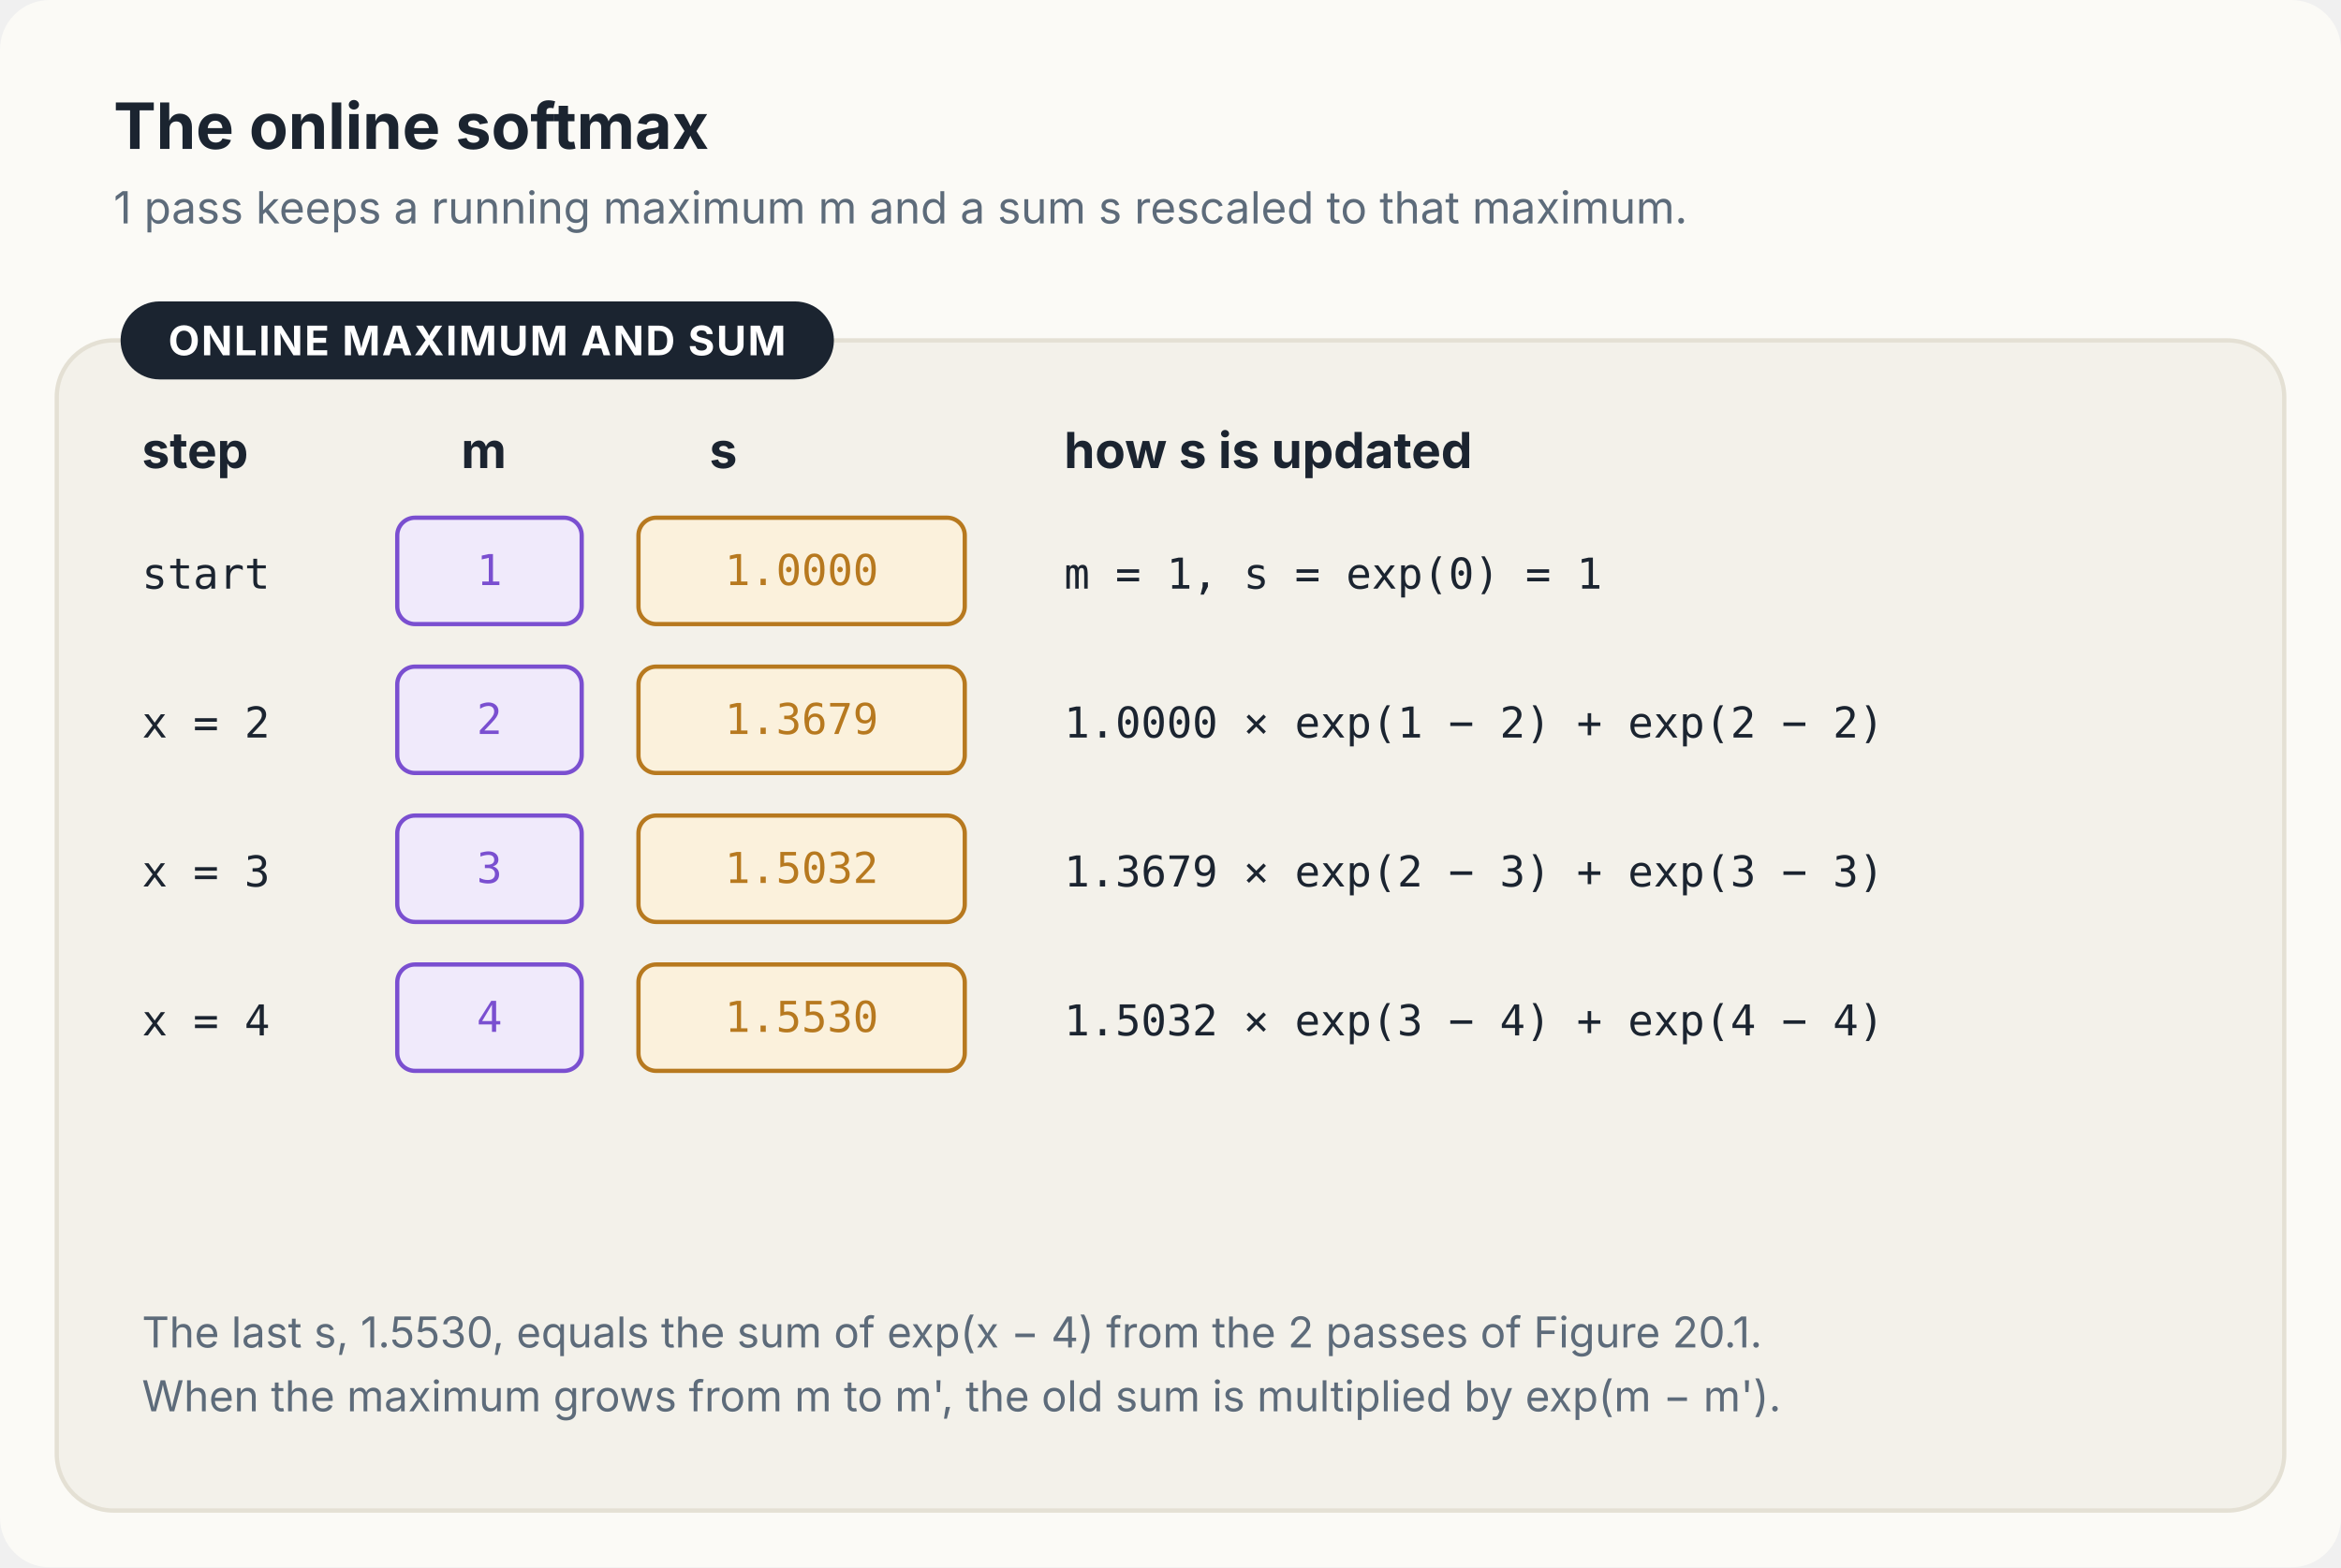
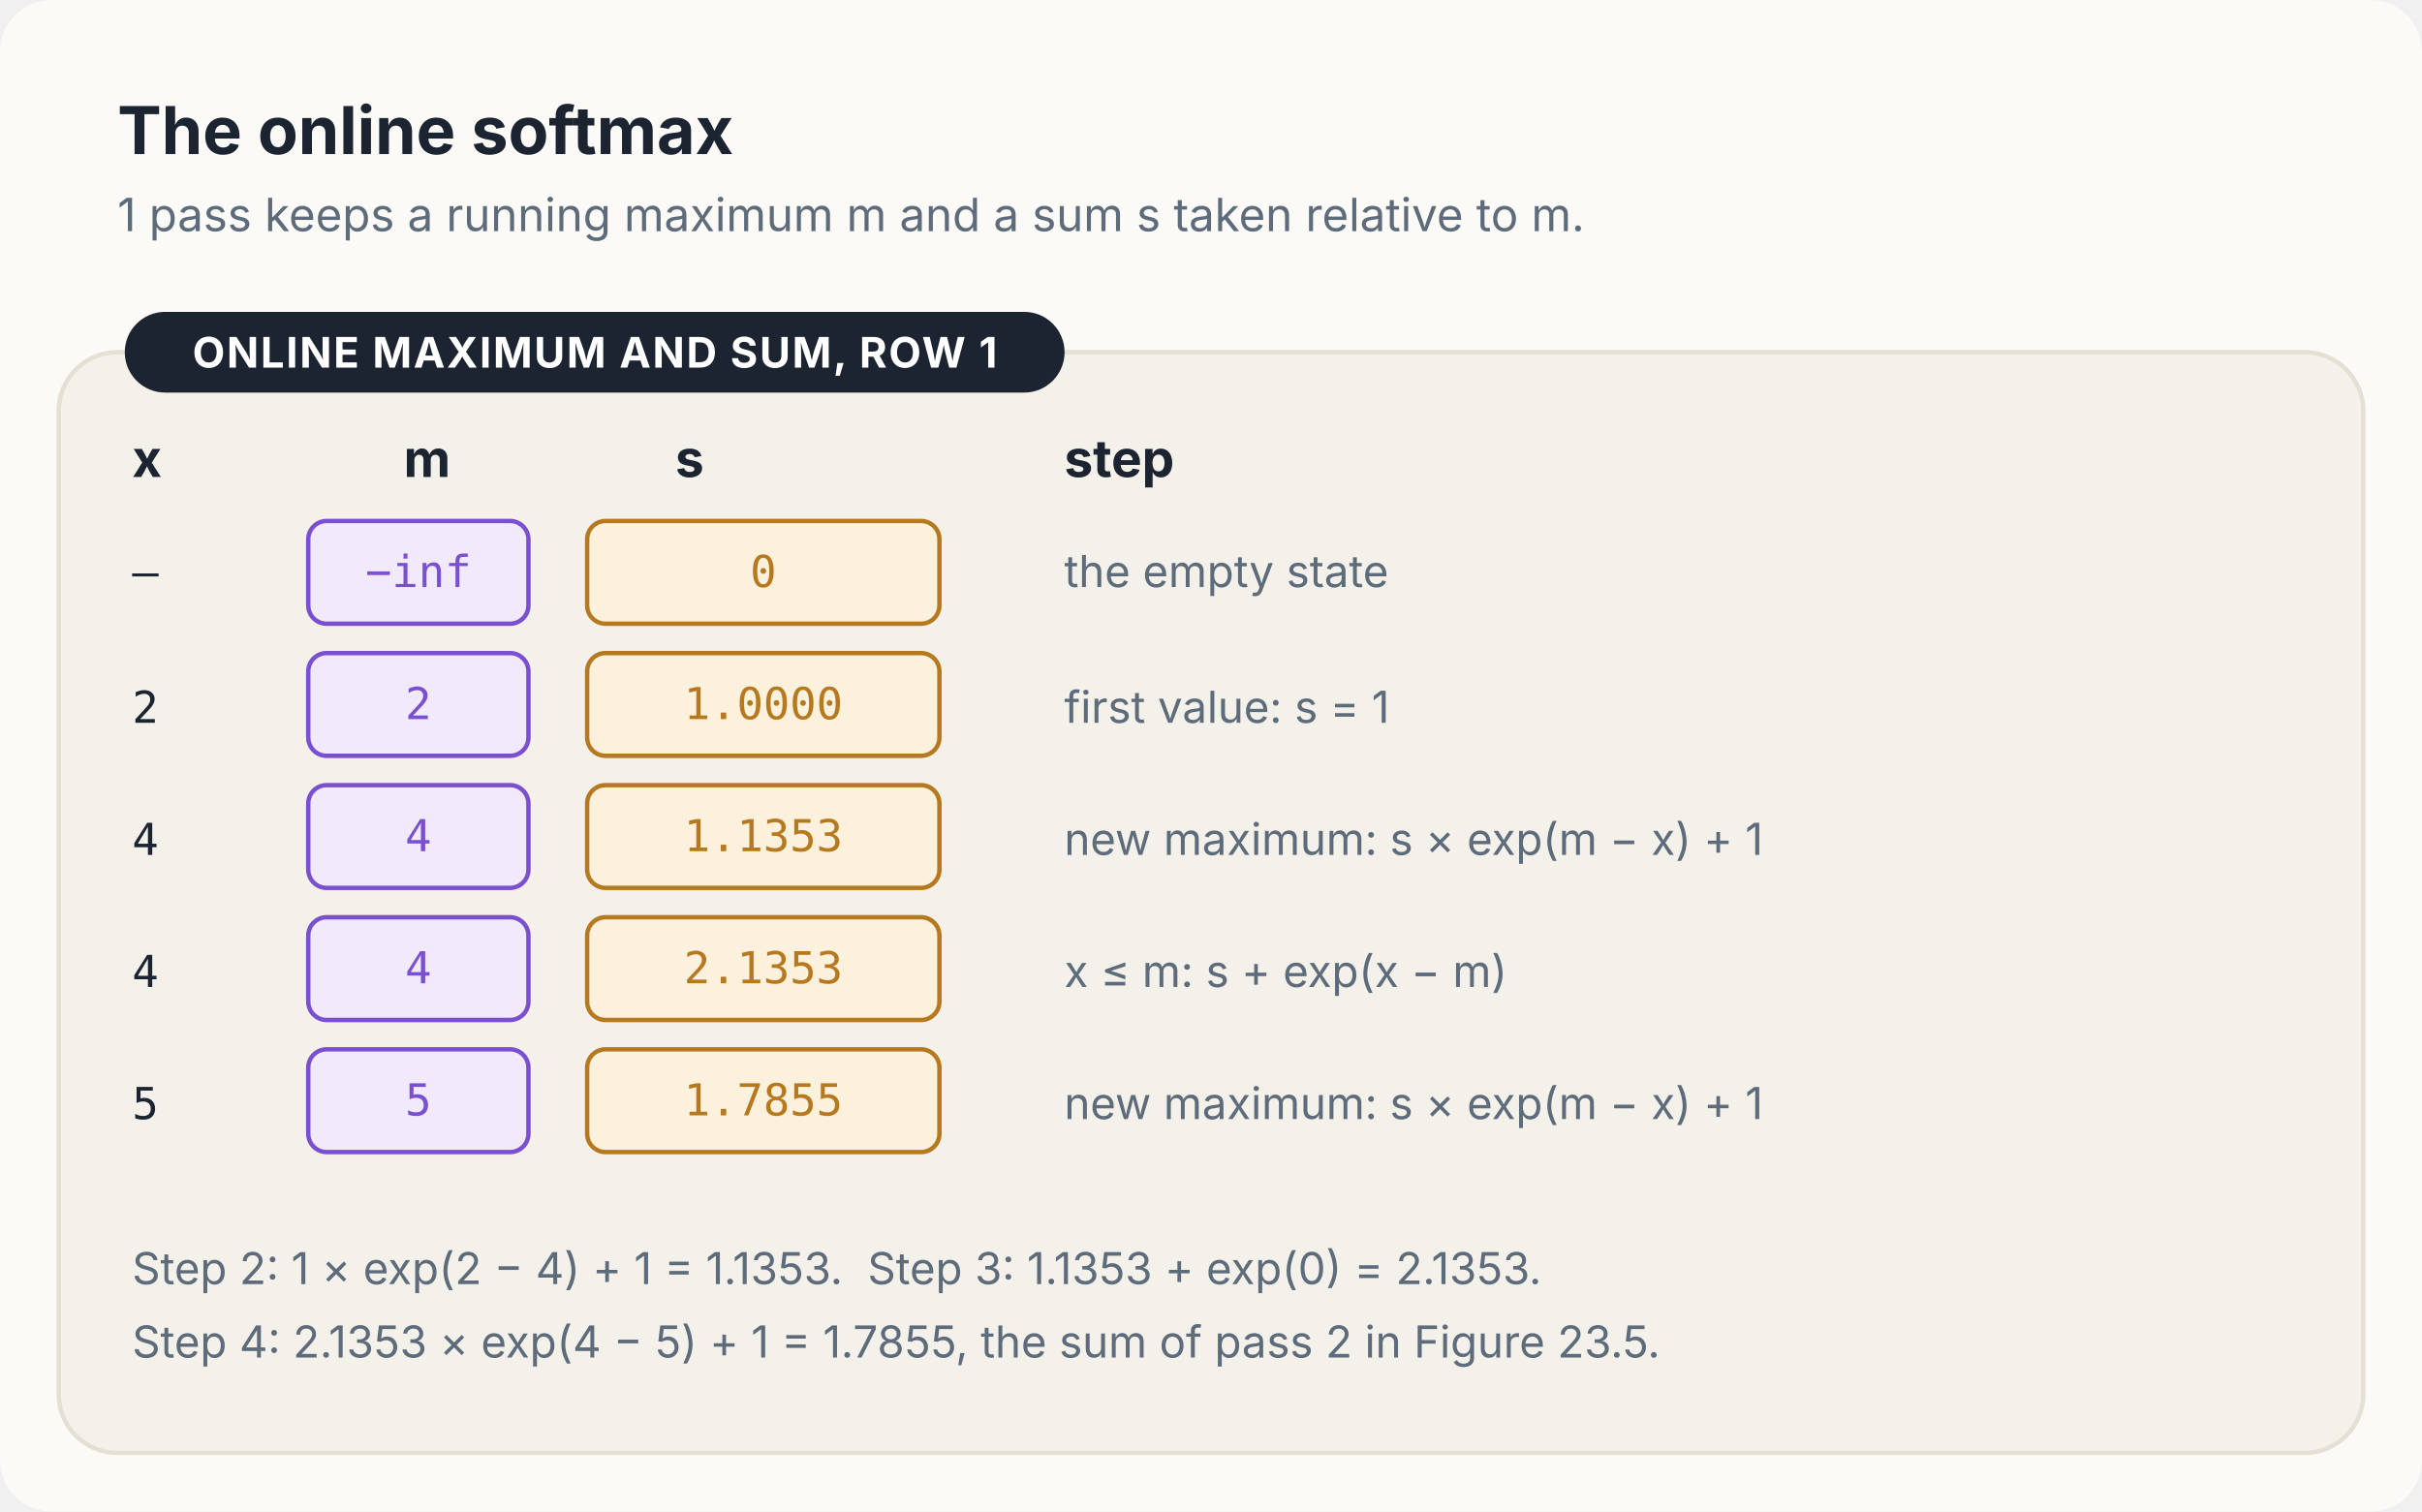
- <svg xmlns="http://www.w3.org/2000/svg" viewBox="0 0 660 442" width="660" height="442" role="img" aria-label="A trace over the logits 1, 2, 3, 4. Start: m = 1, s = 1. At x = 2: m = 2, s = 1 times exp(-1) plus 1 = 1.3679. At x = 3: m = 3, s = 1.5032. At x = 4: m = 4, s = 1.5530, the same sum as the 2-pass method gives.">
+ <svg xmlns="http://www.w3.org/2000/svg" viewBox="0 0 660 412" width="660" height="412" role="img" aria-label="The online softmax over row 1, 2, 4, 4, 5. It starts from m = -inf and s = 0. After 2: m = 2, s = 1. After 4: m = 4, s = 1 times exp(-2) plus 1 = 1.1353. After the second 4: m stays 4 and s = 2.1353. After 5: m = 5, s = 2.1353 times exp(-1) plus 1 = 1.7855, the same sum as 3 passes give.">
  <style>
    text { font-family: Inter, "Segoe UI", "Helvetica Neue", Helvetica, Arial, sans-serif; fill: #1B2430; }
    .title { font-size: 18px; font-weight: 650; }
    .lede { font-size: 12.5px; fill: #5D6B7A; }
    .name { font-size: 14px; font-weight: 650; }
    .sub { font-size: 12px; fill: #5D6B7A; }
    .note { font-size: 12px; fill: #5D6B7A; }
    .tab { font-size: 11.5px; font-weight: 650; letter-spacing: 0.04em; fill: #5D6B7A; }
    .mono { font-family: "JetBrains Mono", "SF Mono", Menlo, Consolas, monospace; font-size: 12px; }
    .dim { fill: #8794A3; }
    .strong { font-weight: 700; }
    .trap { fill: #CF4526; font-weight: 700; }
    .pill { font-size: 11px; font-weight: 600; }
    .wire { fill: none; stroke: #3F5873; stroke-width: 1.8; stroke-linecap: round; stroke-linejoin: round; }
    .wire.danger { stroke: #CF4526; stroke-dasharray: 6 5; }
    .wire.idle { stroke: #7F8EA0; stroke-dasharray: 2 5; }
  </style>
  <defs>
    <filter id="lift" x="-10%" y="-10%" width="120%" height="135%">
      <feDropShadow dx="0" dy="2" stdDeviation="3" flood-color="#1B2430" flood-opacity="0.13" />
    </filter>
    <linearGradient id="thor-body" x1="0" y1="0" x2="0" y2="1">
      <stop offset="0" stop-color="#C6CCD5" />
      <stop offset="1" stop-color="#979EA9" />
    </linearGradient>
    <linearGradient id="switch-body" x1="0" y1="0" x2="0" y2="1">
      <stop offset="0" stop-color="#3B4656" />
      <stop offset="1" stop-color="#232B37" />
    </linearGradient>
    <marker id="head" viewBox="0 0 10 10" refX="8.5" refY="5" markerUnits="userSpaceOnUse" markerWidth="11" markerHeight="11" orient="auto">
      <path d="M0.5,1 L9,5 L0.5,9 Z" fill="#3F5873" />
    </marker>
    <marker id="head-danger" viewBox="0 0 10 10" refX="8.5" refY="5" markerUnits="userSpaceOnUse" markerWidth="11" markerHeight="11" orient="auto">
      <path d="M0.5,1 L9,5 L0.5,9 Z" fill="#CF4526" />
    </marker>
    <marker id="head-idle" viewBox="0 0 10 10" refX="8.5" refY="5" markerUnits="userSpaceOnUse" markerWidth="11" markerHeight="11" orient="auto">
      <path d="M0.5,1 L9,5 L0.5,9 Z" fill="#7F8EA0" />
    </marker>
  </defs>
-   <rect width="660" height="442" rx="14" fill="#FBFAF6" />
+   <rect width="660" height="412" rx="14" fill="#FBFAF6" />
  <text x="32.0" y="42.0" class="title" text-anchor="start" xml:space="preserve">The online softmax</text>
-   <text x="32.0" y="63.0" class="lede" text-anchor="start" xml:space="preserve">1 pass keeps a running maximum m and a sum s rescaled to that maximum.</text>
-   <rect x="16" y="96" width="628" height="330" rx="16" fill="#F3F1EA" stroke="#E4E0D4" stroke-width="1.2" />
-   <rect x="34" y="85" width="201.1" height="22" rx="11" fill="#1B2430" />
-   <text x="134.5" y="100.2" class="tab" text-anchor="middle" style="fill:#FFFFFF" xml:space="preserve">ONLINE MAXIMUM AND SUM</text>
-   <text x="40.0" y="132.0" class="name" text-anchor="start" xml:space="preserve">step</text>
-   <text x="130.0" y="132.0" class="name" text-anchor="start" xml:space="preserve">m</text>
-   <text x="200.0" y="132.0" class="name" text-anchor="start" xml:space="preserve">s</text>
-   <text x="300.0" y="132.0" class="name" text-anchor="start" xml:space="preserve">how s is updated</text>
-   <text x="40.0" y="166.0" class="mono" text-anchor="start" xml:space="preserve">start</text>
-   <rect x="112.0" y="146.0" width="52.0" height="30.0" rx="5" fill="#F0EAFB" stroke="#7A4FD0" stroke-width="1.2" />
-   <text x="138.0" y="165.0" class="mono" text-anchor="middle" style="fill:#7A4FD0" xml:space="preserve">1</text>
-   <rect x="180.0" y="146.0" width="92.0" height="30.0" rx="5" fill="#FBF1DC" stroke="#B7791F" stroke-width="1.2" />
-   <text x="226.0" y="165.0" class="mono" text-anchor="middle" style="fill:#B7791F" xml:space="preserve">1.0000</text>
-   <text x="300.0" y="166.0" class="mono" text-anchor="start" xml:space="preserve">m = 1, s = exp(0) = 1</text>
-   <text x="40.0" y="208.0" class="mono" text-anchor="start" xml:space="preserve">x = 2</text>
-   <rect x="112.0" y="188.0" width="52.0" height="30.0" rx="5" fill="#F0EAFB" stroke="#7A4FD0" stroke-width="1.2" />
-   <text x="138.0" y="207.0" class="mono" text-anchor="middle" style="fill:#7A4FD0" xml:space="preserve">2</text>
-   <rect x="180.0" y="188.0" width="92.0" height="30.0" rx="5" fill="#FBF1DC" stroke="#B7791F" stroke-width="1.2" />
-   <text x="226.0" y="207.0" class="mono" text-anchor="middle" style="fill:#B7791F" xml:space="preserve">1.3679</text>
-   <text x="300.0" y="208.0" class="mono" text-anchor="start" xml:space="preserve">1.0000 × exp(1 − 2) + exp(2 − 2)</text>
-   <text x="40.0" y="250.0" class="mono" text-anchor="start" xml:space="preserve">x = 3</text>
-   <rect x="112.0" y="230.0" width="52.0" height="30.0" rx="5" fill="#F0EAFB" stroke="#7A4FD0" stroke-width="1.2" />
-   <text x="138.0" y="249.0" class="mono" text-anchor="middle" style="fill:#7A4FD0" xml:space="preserve">3</text>
-   <rect x="180.0" y="230.0" width="92.0" height="30.0" rx="5" fill="#FBF1DC" stroke="#B7791F" stroke-width="1.2" />
-   <text x="226.0" y="249.0" class="mono" text-anchor="middle" style="fill:#B7791F" xml:space="preserve">1.5032</text>
-   <text x="300.0" y="250.0" class="mono" text-anchor="start" xml:space="preserve">1.3679 × exp(2 − 3) + exp(3 − 3)</text>
-   <text x="40.0" y="292.0" class="mono" text-anchor="start" xml:space="preserve">x = 4</text>
-   <rect x="112.0" y="272.0" width="52.0" height="30.0" rx="5" fill="#F0EAFB" stroke="#7A4FD0" stroke-width="1.2" />
-   <text x="138.0" y="291.0" class="mono" text-anchor="middle" style="fill:#7A4FD0" xml:space="preserve">4</text>
-   <rect x="180.0" y="272.0" width="92.0" height="30.0" rx="5" fill="#FBF1DC" stroke="#B7791F" stroke-width="1.2" />
-   <text x="226.0" y="291.0" class="mono" text-anchor="middle" style="fill:#B7791F" xml:space="preserve">1.5530</text>
-   <text x="300.0" y="292.0" class="mono" text-anchor="start" xml:space="preserve">1.5032 × exp(3 − 4) + exp(4 − 4)</text>
-   <text x="40.0" y="380.0" class="note" text-anchor="start" xml:space="preserve">The last s, 1.5530, equals the sum of exp(x − 4) from the 2 passes of Figure 20.1.</text>
-   <text x="40.0" y="398.0" class="note" text-anchor="start" xml:space="preserve">When the maximum grows from m to m', the old sum is multiplied by exp(m − m').</text>
+   <text x="32.0" y="63.0" class="lede" text-anchor="start" xml:space="preserve">1 pass keeps a running maximum m and a sum s taken relative to m.</text>
+   <rect x="16" y="96" width="628" height="300" rx="16" fill="#F3F1EA" stroke="#E4E0D4" stroke-width="1.2" />
+   <rect x="34" y="85" width="256.1" height="22" rx="11" fill="#1B2430" />
+   <text x="162.1" y="100.2" class="tab" text-anchor="middle" style="fill:#FFFFFF" xml:space="preserve">ONLINE MAXIMUM AND SUM, ROW 1</text>
+   <text x="36.0" y="130.0" class="name" text-anchor="start" xml:space="preserve">x</text>
+   <text x="110.0" y="130.0" class="name" text-anchor="start" xml:space="preserve">m</text>
+   <text x="184.0" y="130.0" class="name" text-anchor="start" xml:space="preserve">s</text>
+   <text x="290.0" y="130.0" class="name" text-anchor="start" xml:space="preserve">step</text>
+   <text x="36.0" y="160.0" class="mono" text-anchor="start" xml:space="preserve">–</text>
+   <rect x="84.0" y="142.0" width="60.0" height="28.0" rx="5" fill="#F0EAFB" stroke="#7A4FD0" stroke-width="1.2" />
+   <text x="114.0" y="160.0" class="mono" text-anchor="middle" style="fill:#7A4FD0" xml:space="preserve">−inf</text>
+   <rect x="160.0" y="142.0" width="96.0" height="28.0" rx="5" fill="#FBF1DC" stroke="#B7791F" stroke-width="1.2" />
+   <text x="208.0" y="160.0" class="mono" text-anchor="middle" style="fill:#B7791F" xml:space="preserve">0</text>
+   <text x="290.0" y="160.0" class="note" text-anchor="start" xml:space="preserve">the empty state</text>
+   <text x="36.0" y="197.0" class="mono" text-anchor="start" xml:space="preserve">2</text>
+   <rect x="84.0" y="178.0" width="60.0" height="28.0" rx="5" fill="#F0EAFB" stroke="#7A4FD0" stroke-width="1.2" />
+   <text x="114.0" y="196.0" class="mono" text-anchor="middle" style="fill:#7A4FD0" xml:space="preserve">2</text>
+   <rect x="160.0" y="178.0" width="96.0" height="28.0" rx="5" fill="#FBF1DC" stroke="#B7791F" stroke-width="1.2" />
+   <text x="208.0" y="196.0" class="mono" text-anchor="middle" style="fill:#B7791F" xml:space="preserve">1.0000</text>
+   <text x="290.0" y="197.0" class="note" text-anchor="start" xml:space="preserve">first value: s = 1</text>
+   <text x="36.0" y="233.0" class="mono" text-anchor="start" xml:space="preserve">4</text>
+   <rect x="84.0" y="214.0" width="60.0" height="28.0" rx="5" fill="#F0EAFB" stroke="#7A4FD0" stroke-width="1.2" />
+   <text x="114.0" y="232.0" class="mono" text-anchor="middle" style="fill:#7A4FD0" xml:space="preserve">4</text>
+   <rect x="160.0" y="214.0" width="96.0" height="28.0" rx="5" fill="#FBF1DC" stroke="#B7791F" stroke-width="1.2" />
+   <text x="208.0" y="232.0" class="mono" text-anchor="middle" style="fill:#B7791F" xml:space="preserve">1.1353</text>
+   <text x="290.0" y="233.0" class="note" text-anchor="start" xml:space="preserve">new maximum: s × exp(m − x) + 1</text>
+   <text x="36.0" y="269.0" class="mono" text-anchor="start" xml:space="preserve">4</text>
+   <rect x="84.0" y="250.0" width="60.0" height="28.0" rx="5" fill="#F0EAFB" stroke="#7A4FD0" stroke-width="1.2" />
+   <text x="114.0" y="268.0" class="mono" text-anchor="middle" style="fill:#7A4FD0" xml:space="preserve">4</text>
+   <rect x="160.0" y="250.0" width="96.0" height="28.0" rx="5" fill="#FBF1DC" stroke="#B7791F" stroke-width="1.2" />
+   <text x="208.0" y="268.0" class="mono" text-anchor="middle" style="fill:#B7791F" xml:space="preserve">2.1353</text>
+   <text x="290.0" y="269.0" class="note" text-anchor="start" xml:space="preserve">x ≤ m: s + exp(x − m)</text>
+   <text x="36.0" y="305.0" class="mono" text-anchor="start" xml:space="preserve">5</text>
+   <rect x="84.0" y="286.0" width="60.0" height="28.0" rx="5" fill="#F0EAFB" stroke="#7A4FD0" stroke-width="1.2" />
+   <text x="114.0" y="304.0" class="mono" text-anchor="middle" style="fill:#7A4FD0" xml:space="preserve">5</text>
+   <rect x="160.0" y="286.0" width="96.0" height="28.0" rx="5" fill="#FBF1DC" stroke="#B7791F" stroke-width="1.2" />
+   <text x="208.0" y="304.0" class="mono" text-anchor="middle" style="fill:#B7791F" xml:space="preserve">1.7855</text>
+   <text x="290.0" y="305.0" class="note" text-anchor="start" xml:space="preserve">new maximum: s × exp(m − x) + 1</text>
+   <text x="36.0" y="350.0" class="note" text-anchor="start" xml:space="preserve">Step 2: 1 × exp(2 − 4) + 1 = 1.1353.  Step 3: 1.1353 + exp(0) = 2.1353.</text>
+   <text x="36.0" y="370.0" class="note" text-anchor="start" xml:space="preserve">Step 4: 2.1353 × exp(4 − 5) + 1 = 1.7855, the sum of pass 2 in Figure 23.5.</text>
</svg>
